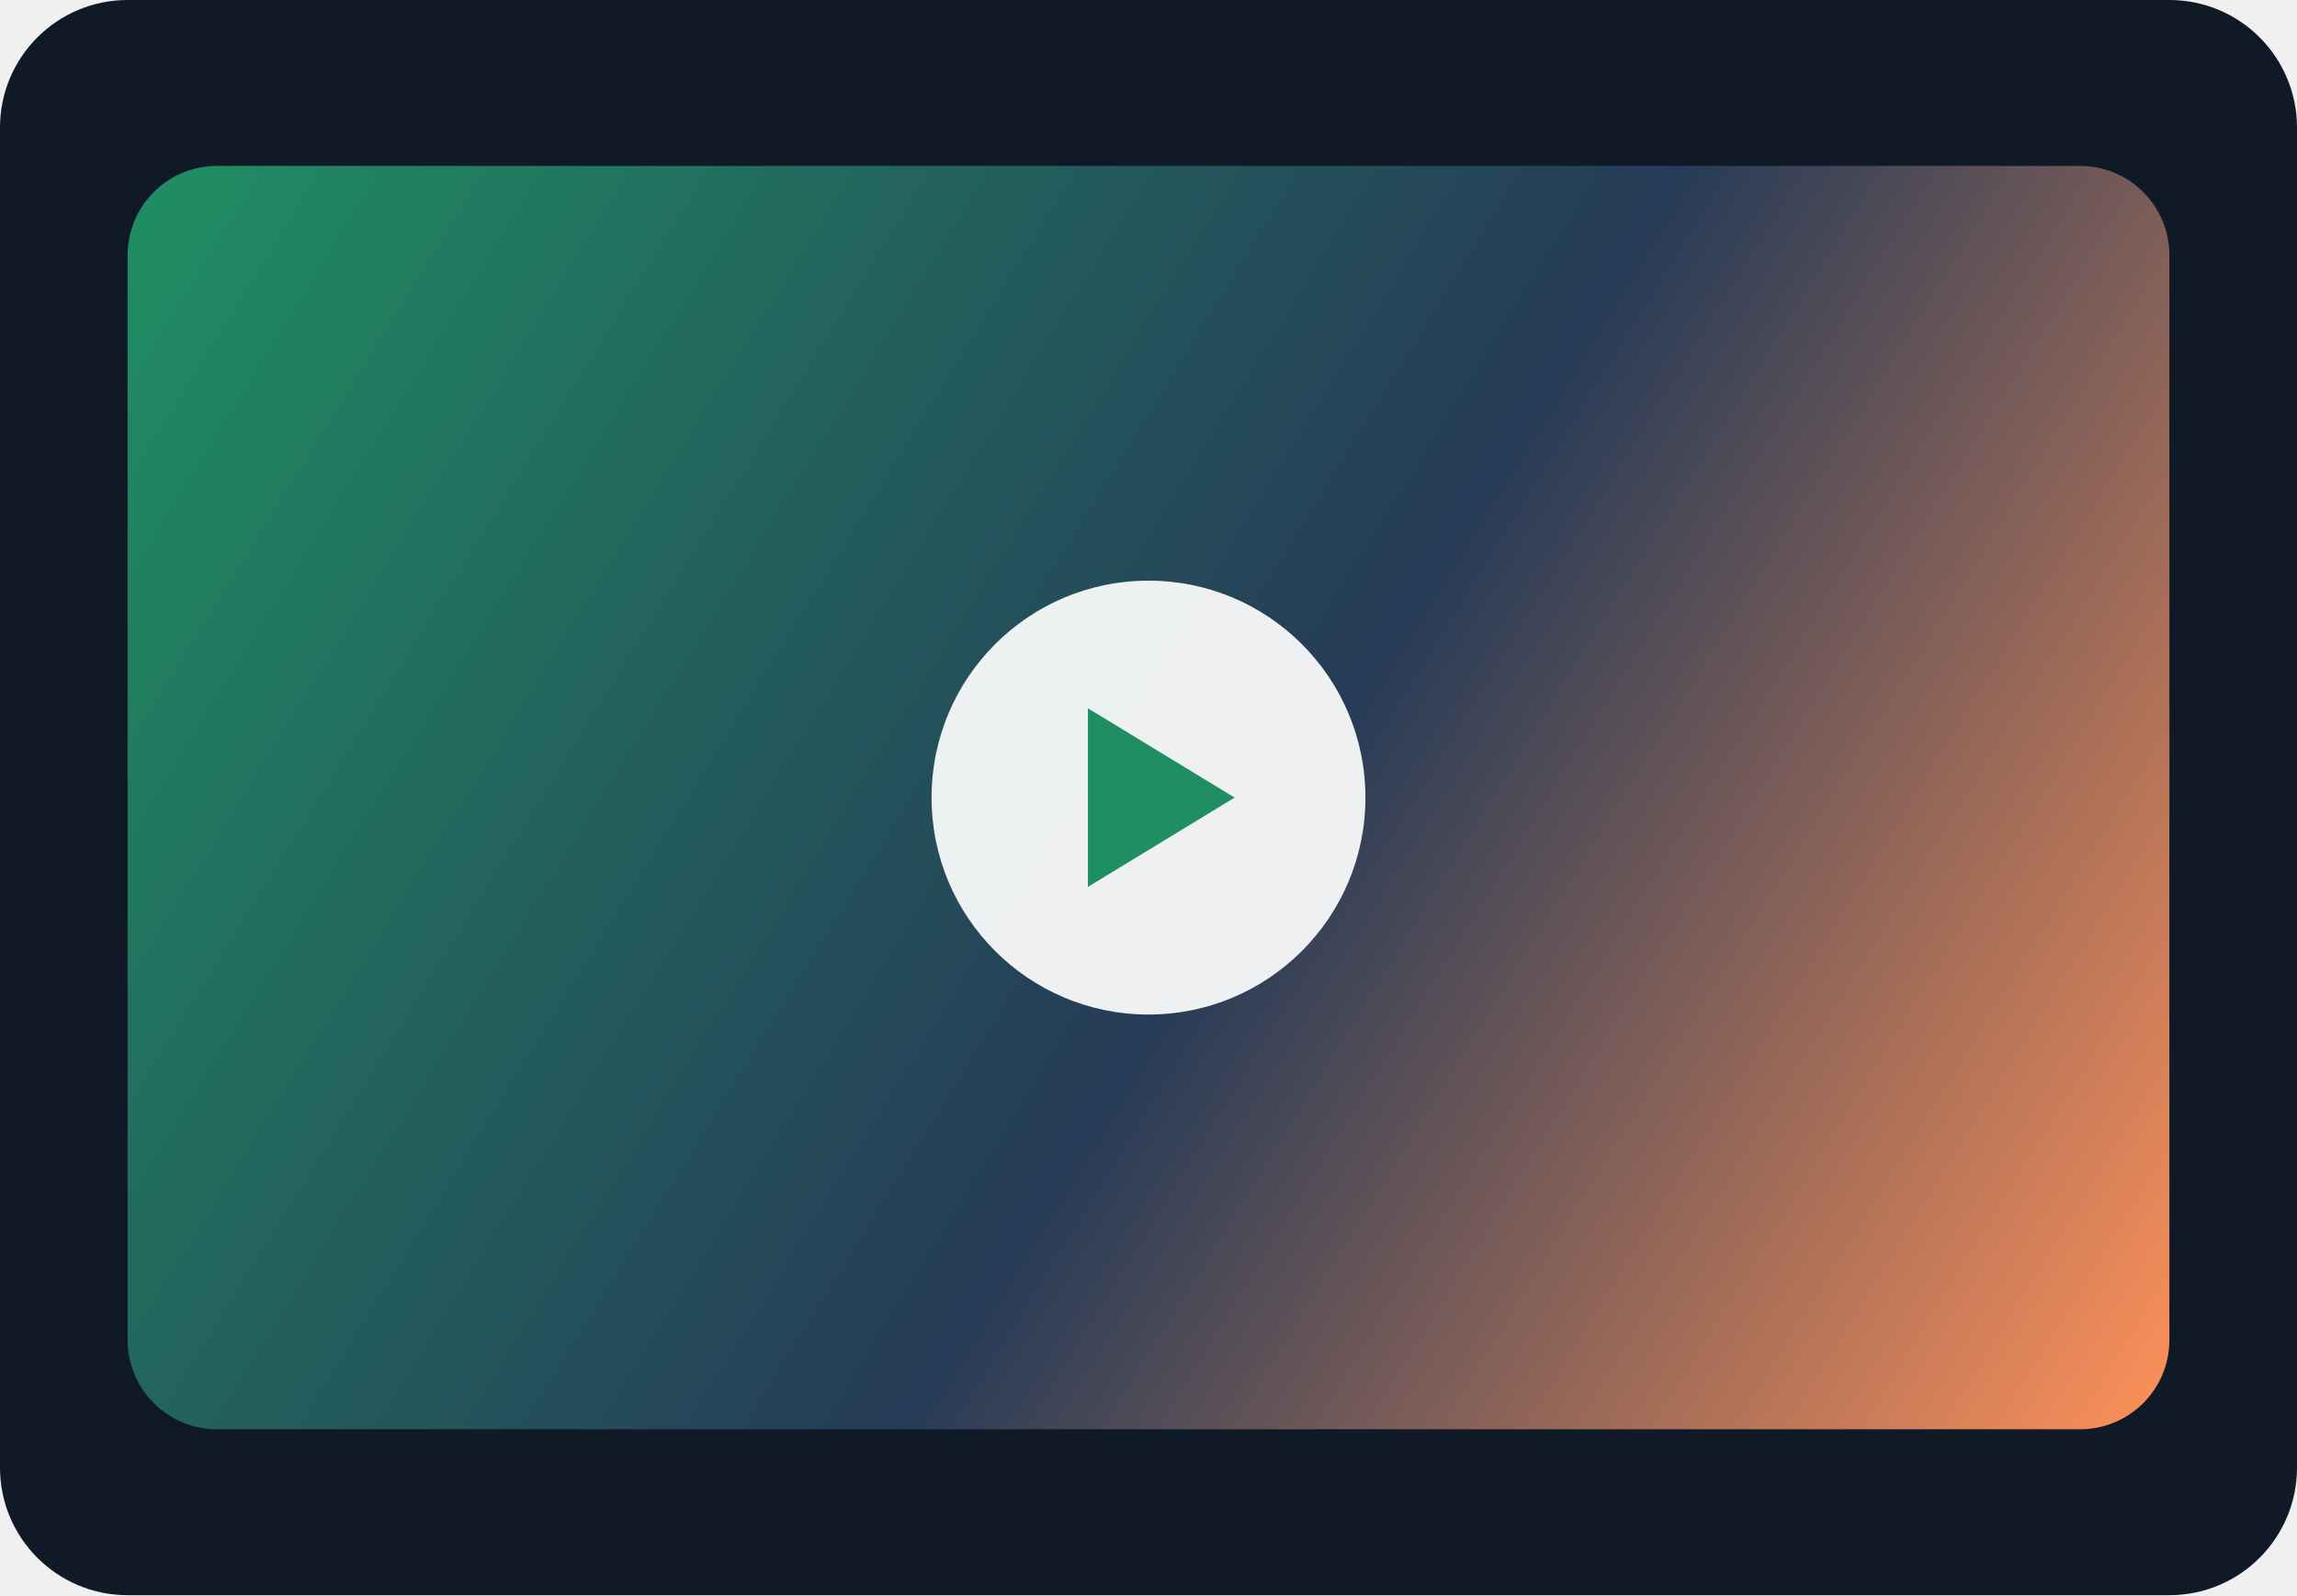
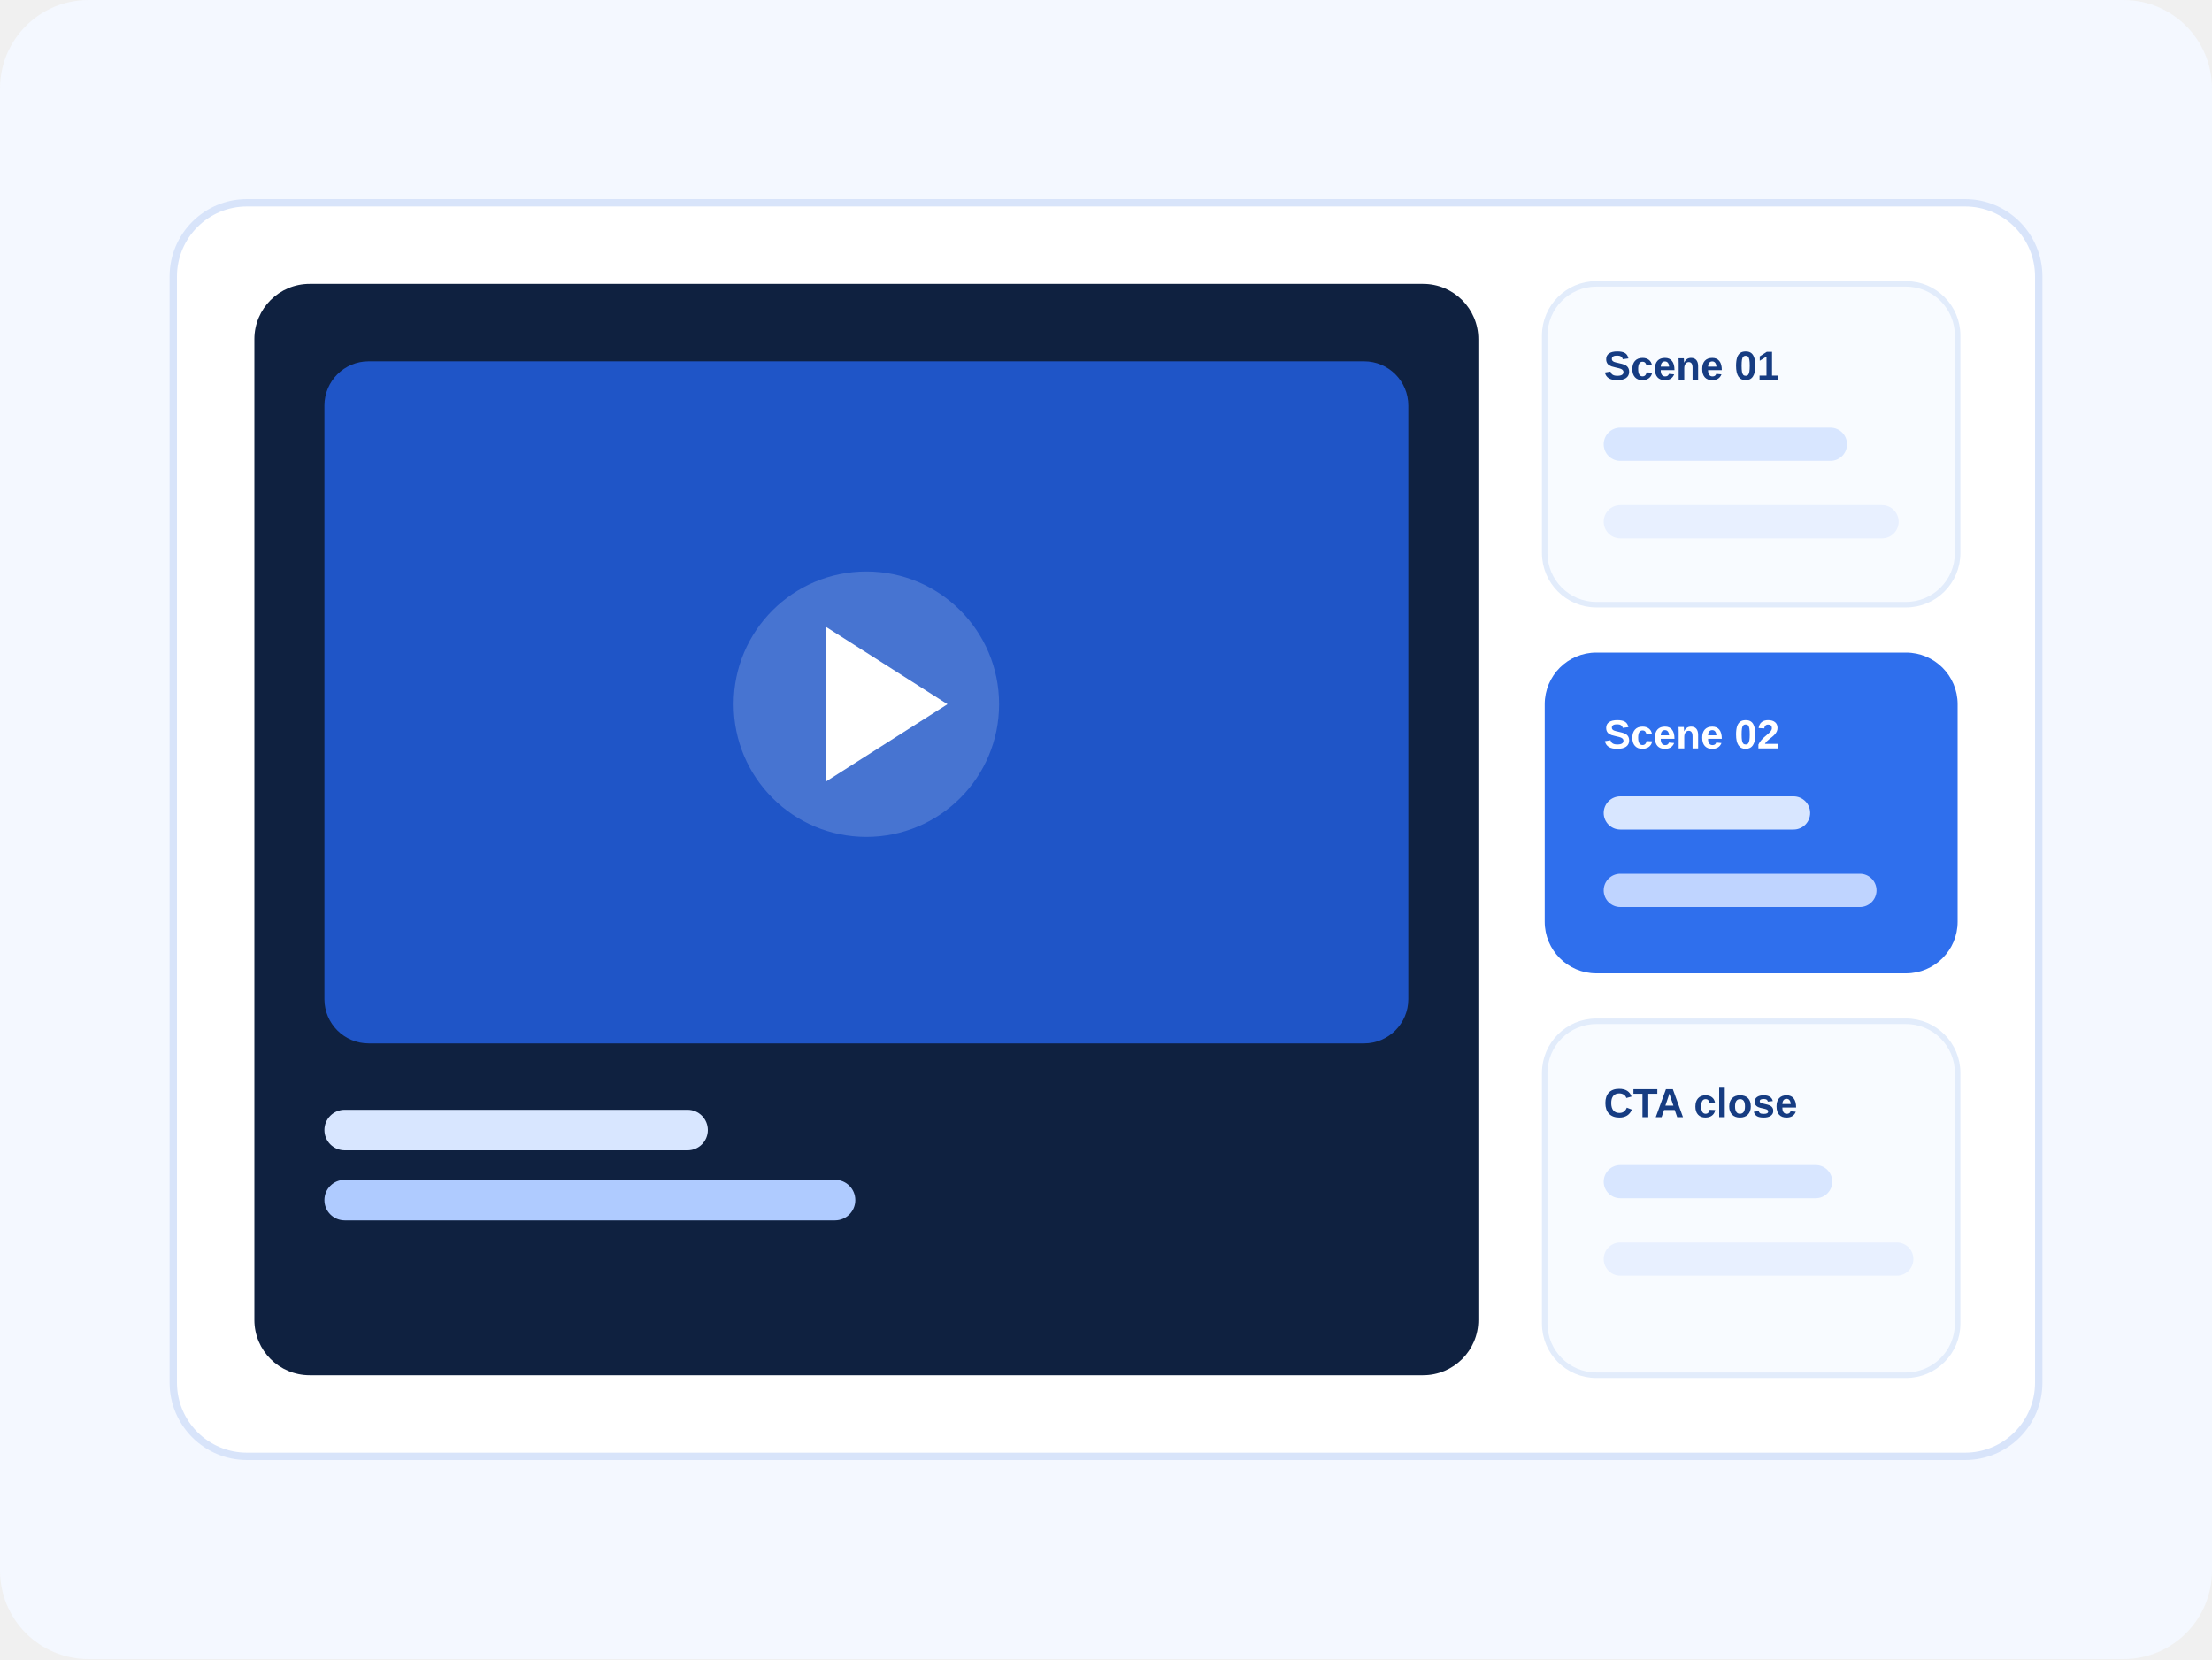
- <svg xmlns="http://www.w3.org/2000/svg" width="720" height="500" viewBox="0 0 720 500" fill="none">
-   <rect width="720" height="500" rx="40" fill="#101926" />
-   <rect x="40" y="52" width="640" height="396" rx="28" fill="url(#a)" />
-   <circle cx="360" cy="250" r="68" fill="white" fill-opacity=".92" />
-   <path d="M387 250L341 278V222L387 250Z" fill="#1F8F63" />
-   <defs>
-     <linearGradient id="a" x1="40" y1="52" x2="680" y2="448" gradientUnits="userSpaceOnUse">
-       <stop stop-color="#1F8F63" />
-       <stop offset=".55" stop-color="#263B57" />
-       <stop offset="1" stop-color="#FF9159" />
-     </linearGradient>
-   </defs>
+ <svg xmlns="http://www.w3.org/2000/svg" width="1200" height="900" viewBox="0 0 1200 900" fill="none">
+   <rect width="1200" height="900" rx="48" fill="#F4F8FF" />
+   <rect x="94" y="110" width="1012" height="680" rx="40" fill="#fff" stroke="#D8E4FA" stroke-width="4" />
+   <rect x="138" y="154" width="664" height="592" rx="30" fill="#0F2140" />
+   <rect x="176" y="196" width="588" height="370" rx="24" fill="#1F55C7" />
+   <circle cx="470" cy="382" r="72" fill="#fff" fill-opacity=".18" />
+   <path d="M448 340l66 42-66 42v-84Z" fill="#fff" />
+   <rect x="176" y="602" width="208" height="22" rx="11" fill="#D8E6FF" />
+   <rect x="176" y="640" width="288" height="22" rx="11" fill="#AFCBFF" />
+   <rect x="838" y="154" width="224" height="174" rx="28" fill="#F8FBFF" stroke="#E2ECFB" stroke-width="3" />
+   <text x="870" y="206" fill="#163C82" font-family="Arial, sans-serif" font-size="22" font-weight="700">Scene 01</text>
+   <rect x="870" y="232" width="132" height="18" rx="9" fill="#D8E6FF" />
+   <rect x="870" y="274" width="160" height="18" rx="9" fill="#E8F0FF" />
+   <rect x="838" y="354" width="224" height="174" rx="28" fill="#2F6FED" />
+   <text x="870" y="406" fill="#fff" font-family="Arial, sans-serif" font-size="22" font-weight="700">Scene 02</text>
+   <rect x="870" y="432" width="112" height="18" rx="9" fill="#D8E6FF" />
+   <rect x="870" y="474" width="148" height="18" rx="9" fill="#BFD4FF" />
+   <rect x="838" y="554" width="224" height="192" rx="28" fill="#F8FBFF" stroke="#E2ECFB" stroke-width="3" />
+   <text x="870" y="606" fill="#163C82" font-family="Arial, sans-serif" font-size="22" font-weight="700">CTA close</text>
+   <rect x="870" y="632" width="124" height="18" rx="9" fill="#D8E6FF" />
+   <rect x="870" y="674" width="168" height="18" rx="9" fill="#E8F0FF" />
</svg>
